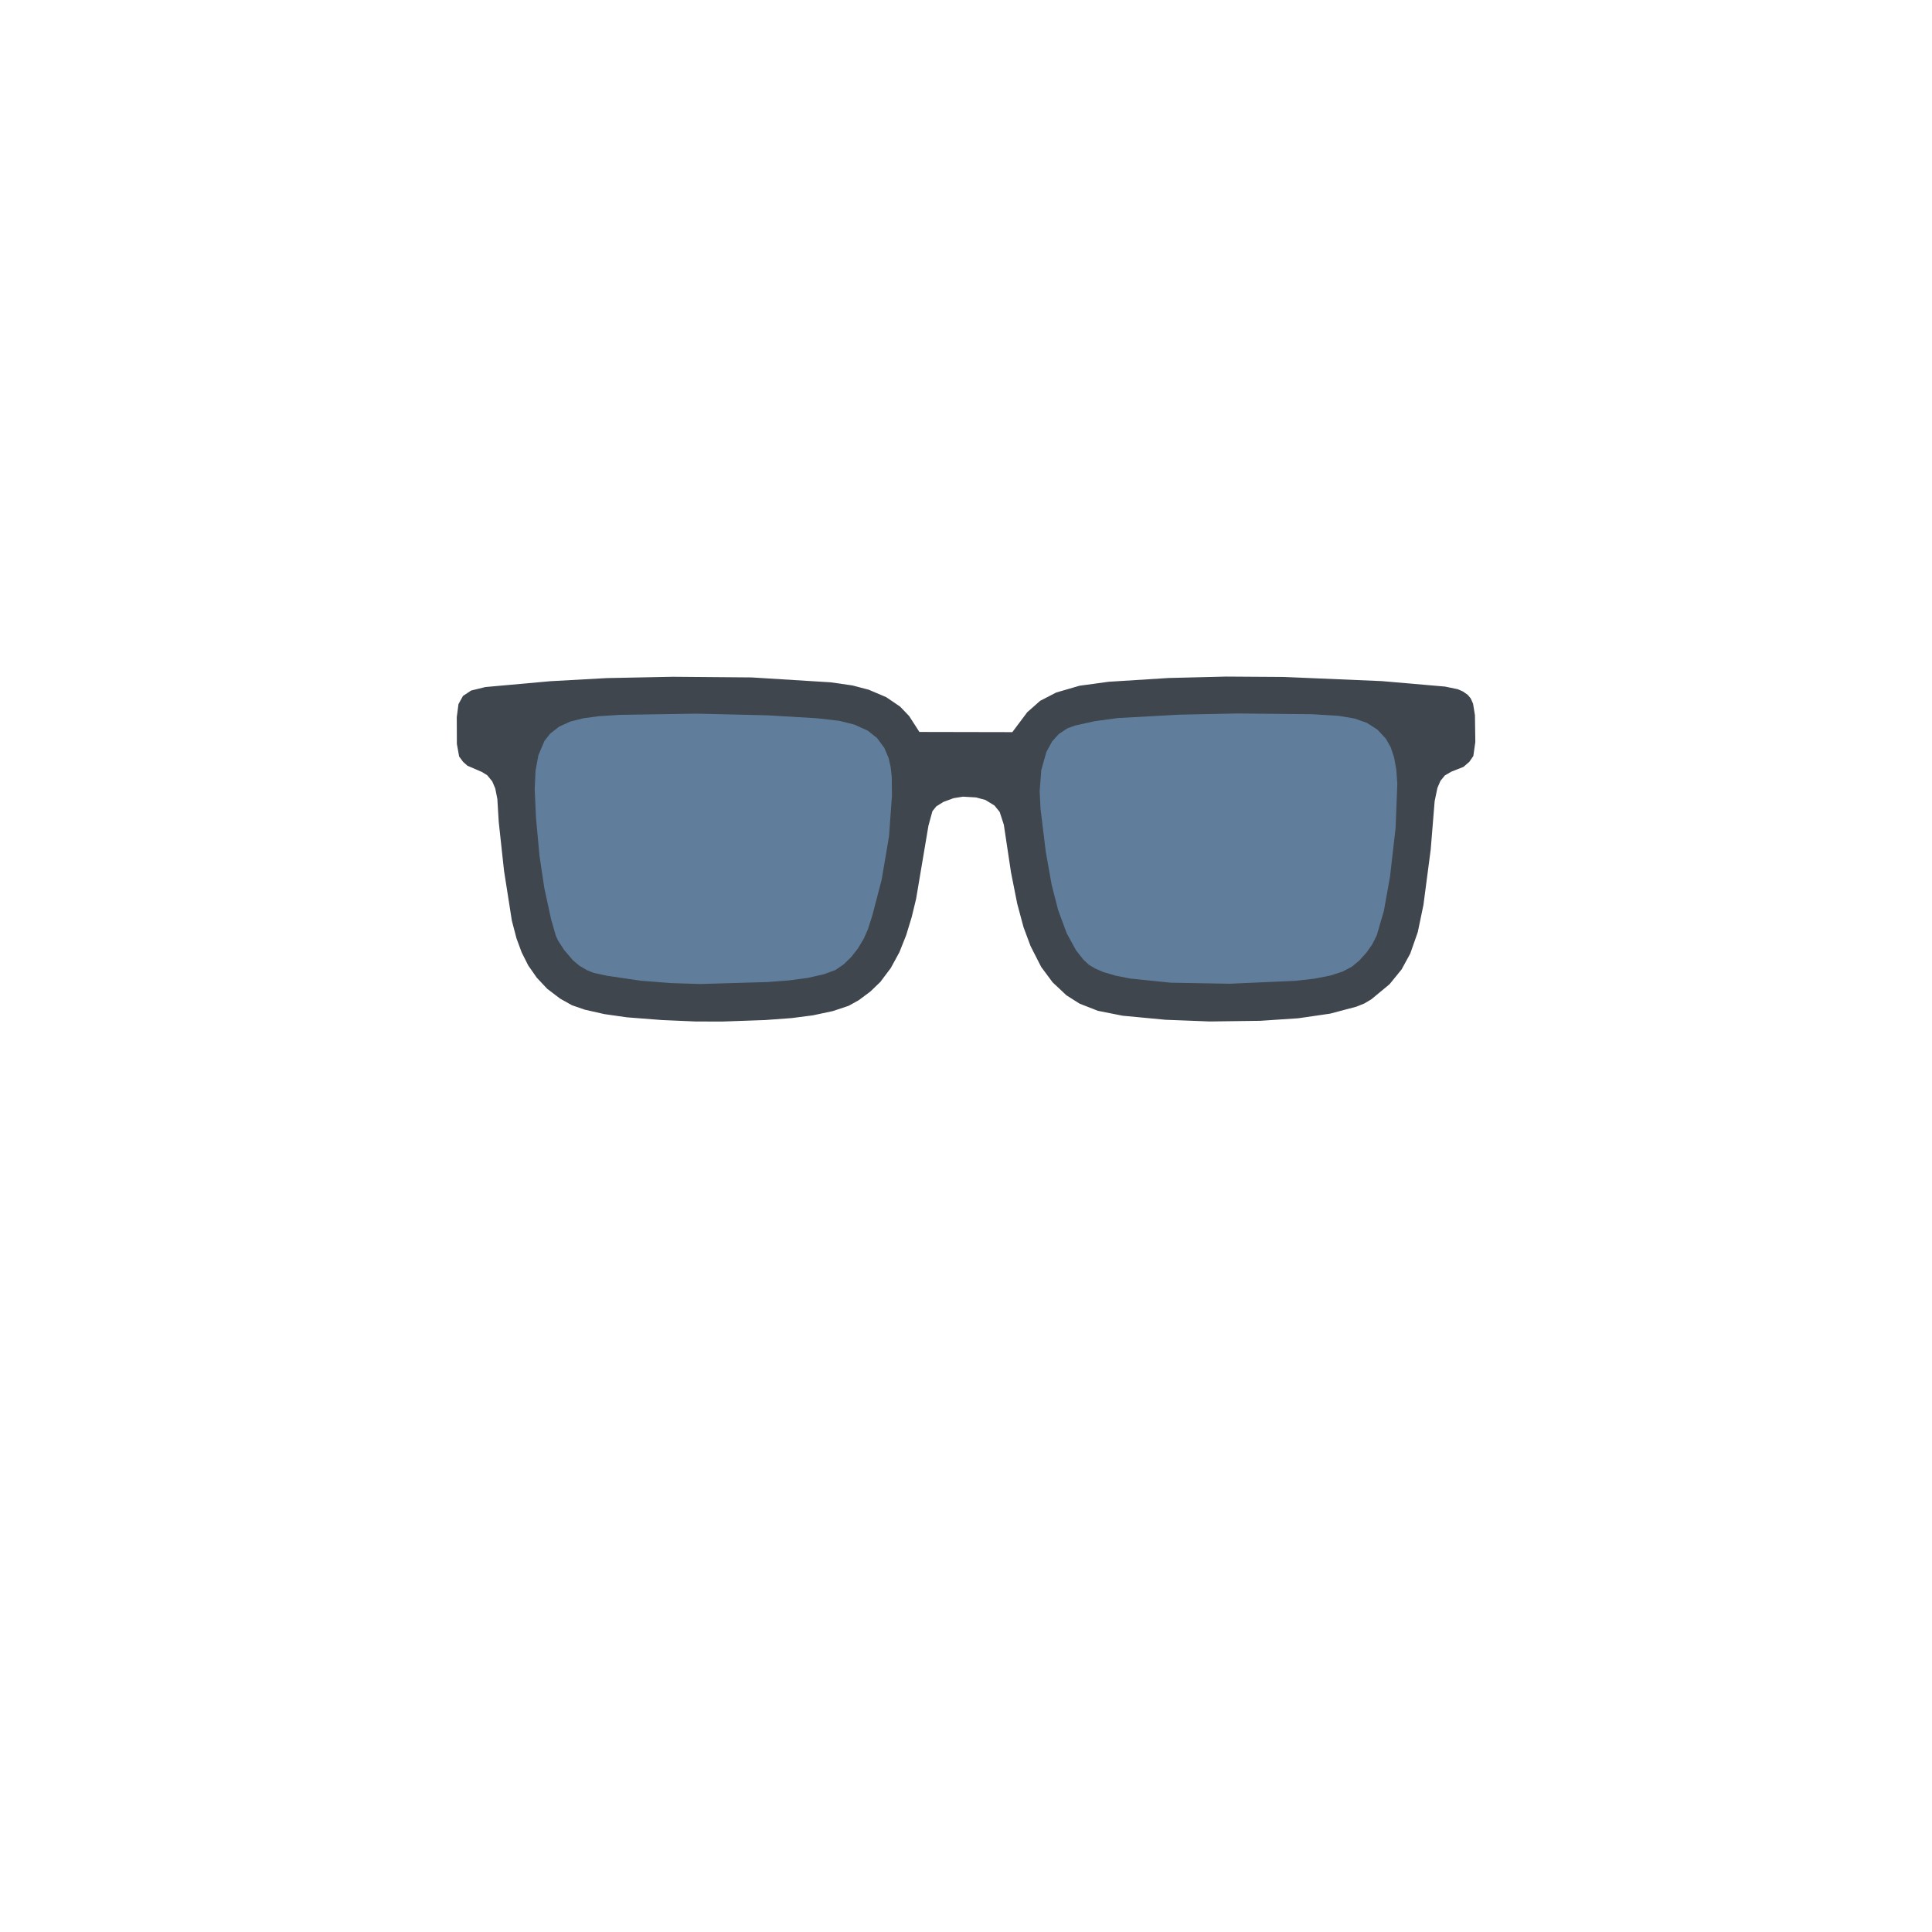
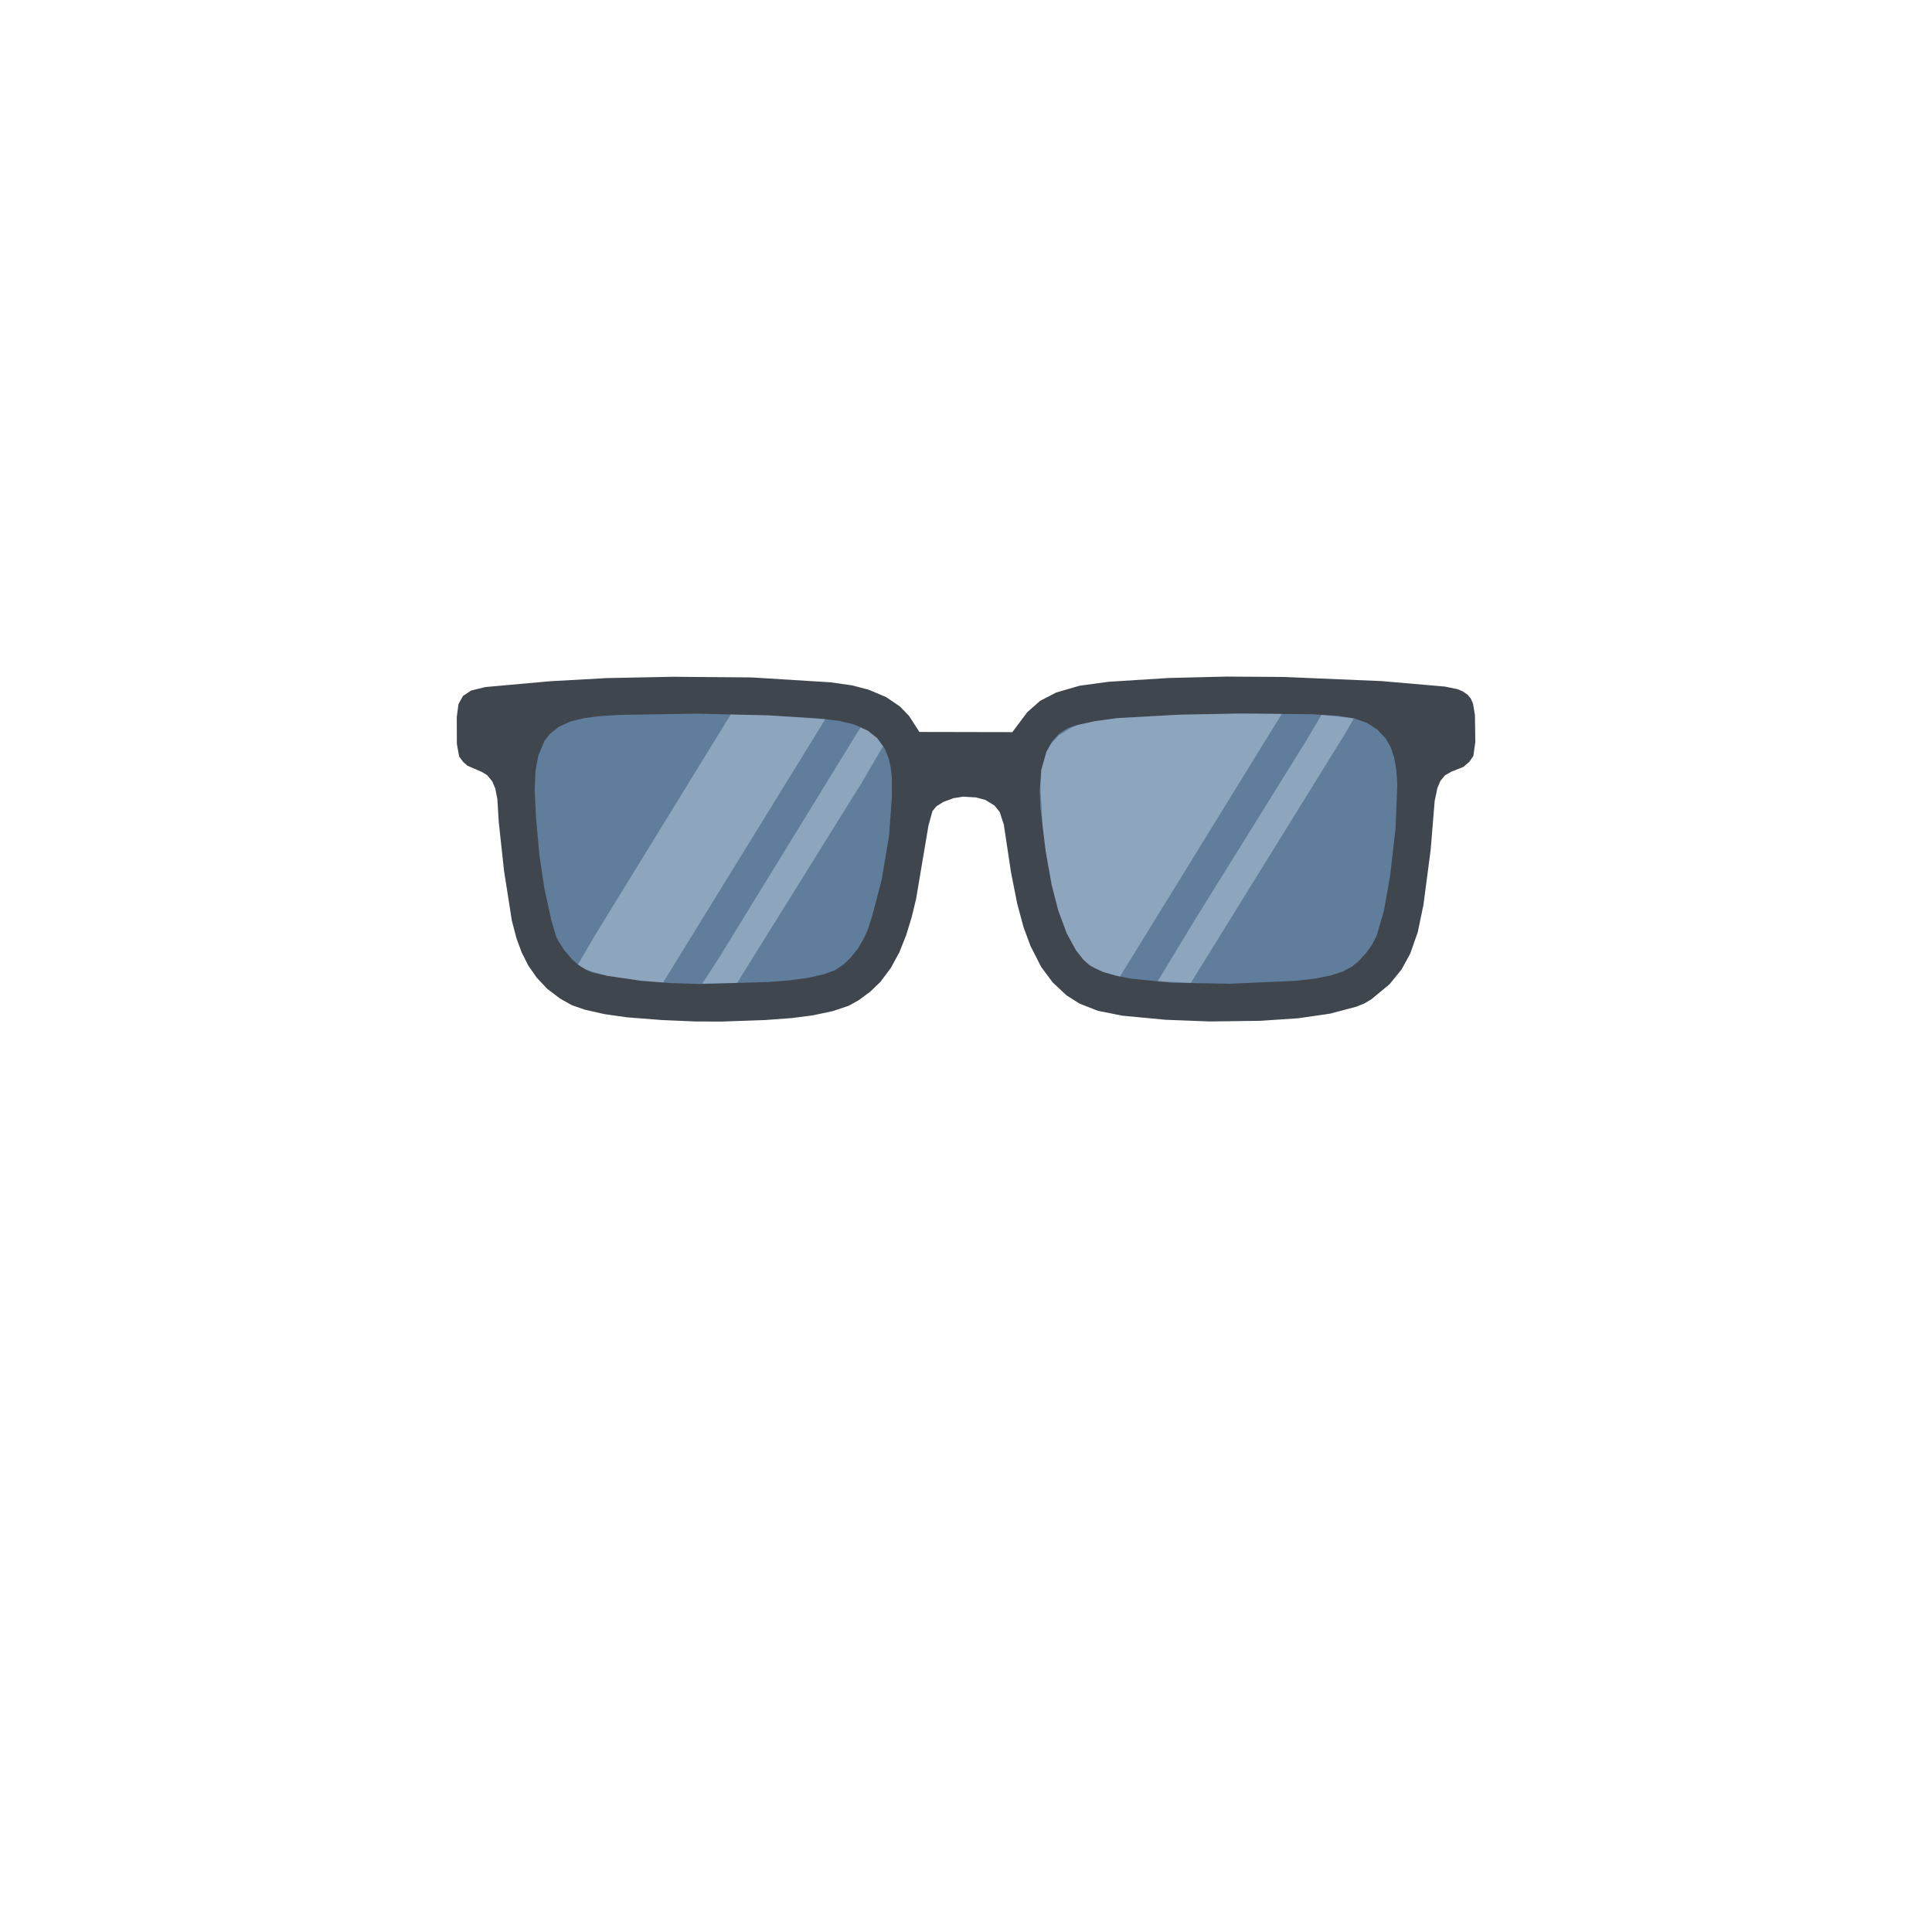
<svg xmlns="http://www.w3.org/2000/svg" version="1.1" viewBox="0 0 2048 2048" width="1024" height="1024">
  <path transform="translate(0,0)" fill="rgb(64,70,78)" d="M 1073.1 776.1 L 974.6 775.9 L 963.7 759.0 L 954.1 749.0 L 939.4 739.0 L 920.8 731.1 L 903.6 726.6 L 880.7 723.3 L 796.7 718.1 L 713.2 717.4 L 643.3 718.8 L 583.5 722.1 L 514.5 728.3 L 499.4 732.0 L 490.8 737.7 L 486.0 746.4 L 484.2 760.2 L 484.3 788.6 L 486.7 801.9 L 490.9 807.6 L 495.5 811.7 L 510.8 818.3 L 516.5 821.8 L 521.8 828.3 L 525.0 835.8 L 527.2 846.9 L 528.7 871.5 L 534.3 923.1 L 542.6 976.0 L 547.5 994.7 L 553.0 1009.6 L 560.0 1023.5 L 569.0 1036.4 L 580.1 1048.2 L 593.8 1058.6 L 606.3 1065.6 L 619.9 1070.3 L 640.7 1075.0 L 664.5 1078.4 L 701.8 1081.3 L 737.0 1082.8 L 765.0 1082.9 L 810.9 1081.3 L 839.3 1079.2 L 861.7 1076.3 L 882.8 1071.8 L 899.6 1066.2 L 910.4 1060.2 L 922.6 1051.1 L 933.2 1040.9 L 944.3 1026.1 L 953.4 1009.4 L 960.6 991.3 L 966.4 972.3 L 971.1 952.9 L 984.2 875.2 L 988.4 859.9 L 992.5 854.8 L 1000.0 850.1 L 1010.8 846.1 L 1020.8 844.5 L 1034.6 845.3 L 1044.6 848.0 L 1054.2 853.9 L 1059.7 860.7 L 1064.1 874.2 L 1071.7 924.7 L 1078.3 958.0 L 1085.0 982.9 L 1092.4 1002.8 L 1103.7 1025.0 L 1115.8 1041.3 L 1130.5 1055.1 L 1144.4 1063.9 L 1163.8 1071.5 L 1190.0 1076.7 L 1235.5 1081.0 L 1282.5 1082.8 L 1335.9 1082.1 L 1376.3 1079.4 L 1410.0 1074.5 L 1437.9 1067.1 L 1446.3 1063.7 L 1453.7 1059.3 L 1473.0 1043.3 L 1485.7 1027.7 L 1494.9 1010.9 L 1502.9 988.1 L 1508.9 959.3 L 1516.6 900.6 L 1520.8 849.2 L 1523.7 835.3 L 1526.9 827.8 L 1531.6 822.0 L 1538.5 818.0 L 1551.4 812.9 L 1557.6 807.5 L 1561.8 801.4 L 1563.9 786.6 L 1563.5 758.1 L 1561.5 745.9 L 1559.0 740.3 L 1555.9 736.6 L 1550.8 733.0 L 1545.3 730.6 L 1531.8 727.8 L 1464.7 722.0 L 1360.7 717.6 L 1299.7 717.2 L 1238.8 718.7 L 1175.2 722.7 L 1144.4 726.9 L 1119.6 734.1 L 1102.6 742.9 L 1088.9 755.0 z" />
  <path transform="translate(0,0)" fill="rgb(96,126,156)" d="M 1250.0 757.6 L 1184.6 761.2 L 1160.5 764.5 L 1140.0 769.0 L 1131.4 772.1 L 1122.4 778.1 L 1115.4 785.8 L 1109.2 797.1 L 1103.8 816.3 L 1102.1 838.7 L 1103.0 857.4 L 1108.6 903.1 L 1114.8 937.9 L 1121.7 964.8 L 1130.8 989.4 L 1140.6 1007.3 L 1148.3 1017.1 L 1154.4 1022.8 L 1161.2 1026.8 L 1169.6 1030.4 L 1182.9 1034.3 L 1198.1 1037.3 L 1241.1 1041.7 L 1303.7 1042.8 L 1373.4 1039.7 L 1393.6 1037.4 L 1410.3 1034.1 L 1423.0 1030.0 L 1433.1 1024.7 L 1440.7 1018.4 L 1448.5 1009.8 L 1454.6 1001.1 L 1459.4 991.6 L 1467.0 965.4 L 1473.5 929.1 L 1479.4 877.5 L 1481.2 830.9 L 1480.1 815.5 L 1477.8 802.9 L 1474.2 792.1 L 1469.1 783.1 L 1460.1 773.4 L 1448.8 766.2 L 1436.0 761.7 L 1418.9 758.8 L 1390.6 757.1 L 1311.9 756.3 z M 738.5 756.5 L 657.0 757.8 L 634.6 759.2 L 618.4 761.4 L 604.5 764.9 L 592.7 770.3 L 583.2 777.7 L 577.1 785.5 L 570.7 800.7 L 567.7 816.9 L 566.8 836.8 L 568.2 867.1 L 571.9 907.3 L 577.0 941.3 L 584.2 974.5 L 589.2 991.9 L 591.6 997.1 L 598.1 1007.1 L 607.1 1017.7 L 613.9 1023.5 L 622.3 1028.5 L 629.5 1031.3 L 643.7 1034.4 L 679.3 1039.6 L 711.1 1042.1 L 742.4 1043.1 L 813.5 1041.0 L 836.2 1039.3 L 856.3 1036.6 L 873.5 1032.7 L 885.5 1028.3 L 894.3 1022.3 L 902.3 1014.5 L 909.3 1005.6 L 915.7 994.9 L 919.9 985.4 L 924.6 970.8 L 934.6 932.5 L 942.4 886.4 L 945.5 843.6 L 945.3 823.5 L 944.1 812.8 L 941.9 803.4 L 937.4 792.8 L 929.7 782.3 L 919.8 774.5 L 905.7 768.1 L 889.7 764.1 L 866.2 761.4 L 814.1 758.3 z" />
+   <path transform="translate(0,0)" fill="rgb(226,240,250)" fill-opacity="0.35" d="M 1136.0 771.2 L 1122.6 779.4 L 1113.7 788.9 L 1109.2 797.1 L 1103.8 816.3 L 1102.9 833.8 L 1105.2 875.7 L 1108.6 903.1 L 1114.8 937.9 L 1121.7 964.8 L 1130.8 989.4 L 1140.6 1007.3 L 1148.2 1017.0 L 1155.5 1023.5 L 1169.6 1030.4 L 1187.2 1035.2 L 1358.7 756.8 L 1320.7 756.4 L 1250.0 757.6 L 1184.6 761.2 L 1160.5 764.5 L 1142.9 768.4 z M 774.6 757.4 L 630.2 992.3 L 612.7 1022.4 L 620.2 1027.3 L 625.6 1029.5 L 643.7 1034.4 L 679.3 1039.6 L 702.9 1041.5 L 874.8 762.4 L 814.1 758.3 z M 1383.4 787.2 L 1266.5 975.3 L 1227.3 1040.0 L 1262.3 1041.9 L 1427.7 774.7 L 1435.1 761.5 L 1400.9 757.8 z M 744.4 1042.7 L 781.4 1041.9 L 914.4 828.2 L 936.1 791.0 L 929.7 782.3 L 919.8 774.5 L 912.3 771.1 L 908.1 777.7 L 762.3 1015.2 z" />
</svg>
